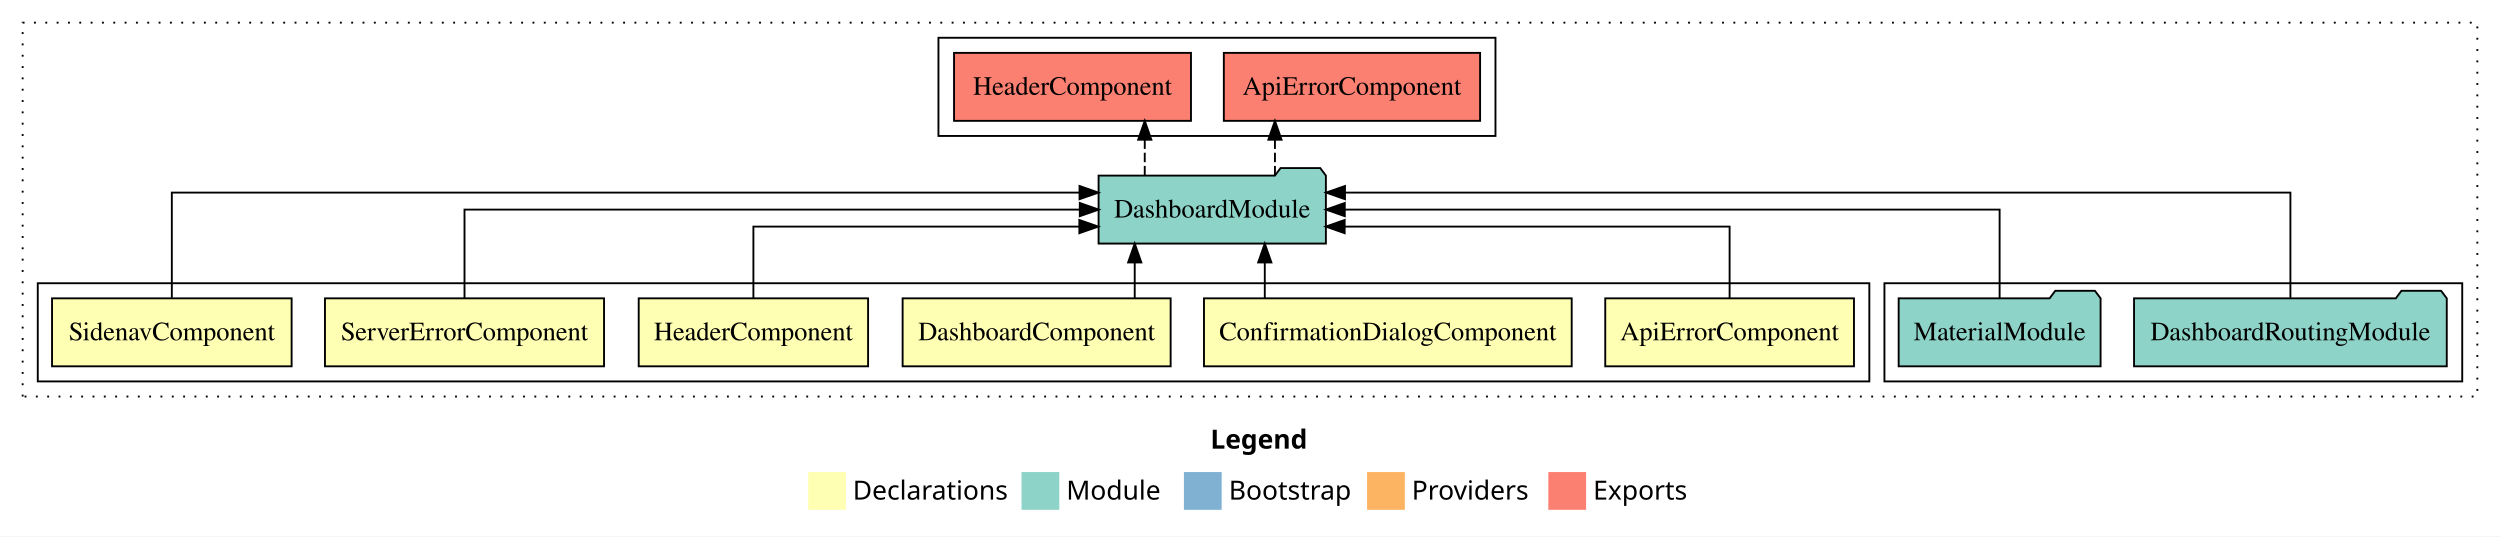
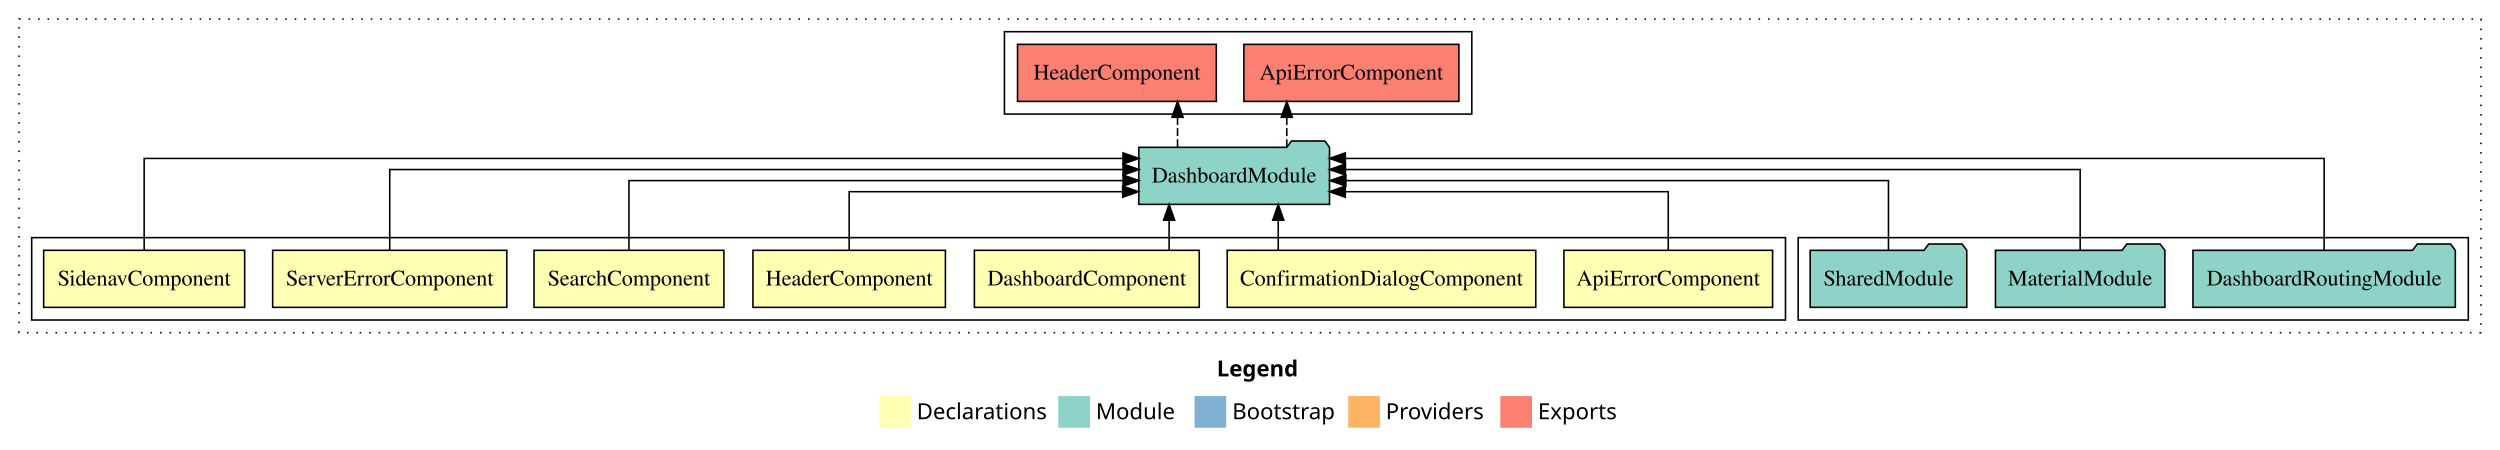
- <svg xmlns="http://www.w3.org/2000/svg" width="1324pt" height="284pt" viewBox="0.00 0.00 1324.00 284.00">
+ <svg xmlns="http://www.w3.org/2000/svg" width="1578pt" height="284pt" viewBox="0.00 0.00 1578.00 284.00">
  <g id="graph0" class="graph" transform="scale(1 1) rotate(0) translate(4 280)">
-     <polygon fill="white" stroke="transparent" points="-4,4 -4,-280 1320,-280 1320,4 -4,4" />
-     <text text-anchor="start" x="637.01" y="-42.4" font-family="Times-12" font-weight="bold" font-size="14.00">Legend</text>
-     <polygon fill="#ffffb3" stroke="transparent" points="424,-10 424,-30 444,-30 444,-10 424,-10" />
-     <text text-anchor="start" x="447.63" y="-15.4" font-family="Times-12" font-size="14.00">  Declarations</text>
-     <polygon fill="#8dd3c7" stroke="transparent" points="537,-10 537,-30 557,-30 557,-10 537,-10" />
-     <text text-anchor="start" x="560.73" y="-15.4" font-family="Times-12" font-size="14.00">  Module</text>
-     <polygon fill="#80b1d3" stroke="transparent" points="623,-10 623,-30 643,-30 643,-10 623,-10" />
-     <text text-anchor="start" x="646.78" y="-15.4" font-family="Times-12" font-size="14.00">  Bootstrap</text>
-     <polygon fill="#fdb462" stroke="transparent" points="720,-10 720,-30 740,-30 740,-10 720,-10" />
-     <text text-anchor="start" x="743.67" y="-15.4" font-family="Times-12" font-size="14.00">  Providers</text>
-     <polygon fill="#fb8072" stroke="transparent" points="816,-10 816,-30 836,-30 836,-10 816,-10" />
-     <text text-anchor="start" x="839.73" y="-15.4" font-family="Times-12" font-size="14.00">  Exports</text>
+     <polygon fill="white" stroke="transparent" points="-4,4 -4,-280 1574,-280 1574,4 -4,4" />
+     <text text-anchor="start" x="764.01" y="-42.4" font-family="Times-12" font-weight="bold" font-size="14.00">Legend</text>
+     <polygon fill="#ffffb3" stroke="transparent" points="551,-10 551,-30 571,-30 571,-10 551,-10" />
+     <text text-anchor="start" x="574.63" y="-15.4" font-family="Times-12" font-size="14.00">  Declarations</text>
+     <polygon fill="#8dd3c7" stroke="transparent" points="664,-10 664,-30 684,-30 684,-10 664,-10" />
+     <text text-anchor="start" x="687.73" y="-15.4" font-family="Times-12" font-size="14.00">  Module</text>
+     <polygon fill="#80b1d3" stroke="transparent" points="750,-10 750,-30 770,-30 770,-10 750,-10" />
+     <text text-anchor="start" x="773.78" y="-15.4" font-family="Times-12" font-size="14.00">  Bootstrap</text>
+     <polygon fill="#fdb462" stroke="transparent" points="847,-10 847,-30 867,-30 867,-10 847,-10" />
+     <text text-anchor="start" x="870.67" y="-15.4" font-family="Times-12" font-size="14.00">  Providers</text>
+     <polygon fill="#fb8072" stroke="transparent" points="943,-10 943,-30 963,-30 963,-10 943,-10" />
+     <text text-anchor="start" x="966.73" y="-15.4" font-family="Times-12" font-size="14.00">  Exports</text>
    <g id="clust1" class="cluster">
-       <polygon fill="none" stroke="black" stroke-dasharray="1,5" points="8,-70 8,-268 1308,-268 1308,-70 8,-70" />
+       <polygon fill="none" stroke="black" stroke-dasharray="1,5" points="8,-70 8,-268 1562,-268 1562,-70 8,-70" />
    </g>
-     <g id="clust9" class="cluster">
-       <polygon fill="none" stroke="black" points="994,-78 994,-130 1300,-130 1300,-78 994,-78" />
+     <g id="clust10" class="cluster">
+       <polygon fill="none" stroke="black" points="1131,-78 1131,-130 1554,-130 1554,-78 1131,-78" />
    </g>
    <g id="clust2" class="cluster">
-       <polygon fill="none" stroke="black" points="16,-78 16,-130 986,-130 986,-78 16,-78" />
+       <polygon fill="none" stroke="black" points="16,-78 16,-130 1123,-130 1123,-78 16,-78" />
    </g>
-     <g id="clust10" class="cluster">
-       <polygon fill="none" stroke="black" points="493,-208 493,-260 788,-260 788,-208 493,-208" />
+     <g id="clust11" class="cluster">
+       <polygon fill="none" stroke="black" points="630,-208 630,-260 925,-260 925,-208 630,-208" />
    </g>
    <g id="node1" class="node">
-       <polygon fill="#ffffb3" stroke="black" points="977.86,-122 846.14,-122 846.14,-86 977.86,-86 977.86,-122" />
-       <text text-anchor="middle" x="912" y="-99.8" font-family="Times,serif" font-size="14.00">ApiErrorComponent</text>
+       <polygon fill="#ffffb3" stroke="black" points="1114.86,-122 983.14,-122 983.14,-86 1114.86,-86 1114.86,-122" />
+       <text text-anchor="middle" x="1049" y="-99.8" font-family="Times,serif" font-size="14.00">ApiErrorComponent</text>
    </g>
-     <g id="node7" class="node">
-       <polygon fill="#8dd3c7" stroke="black" points="698.19,-187 695.19,-191 674.19,-191 671.19,-187 577.81,-187 577.81,-151 698.19,-151 698.19,-187" />
-       <text text-anchor="middle" x="638" y="-164.8" font-family="Times,serif" font-size="14.00">DashboardModule</text>
+     <g id="node8" class="node">
+       <polygon fill="#8dd3c7" stroke="black" points="835.19,-187 832.19,-191 811.19,-191 808.19,-187 714.81,-187 714.81,-151 835.19,-151 835.19,-187" />
+       <text text-anchor="middle" x="775" y="-164.8" font-family="Times,serif" font-size="14.00">DashboardModule</text>
    </g>
    <g id="edge1" class="edge">
-       <path fill="none" stroke="black" d="M912,-122.03C912,-138.4 912,-160 912,-160 912,-160 708.13,-160 708.13,-160" />
-       <polygon fill="black" stroke="black" points="708.13,-156.5 698.13,-160 708.13,-163.5 708.13,-156.5" />
+       <path fill="none" stroke="black" d="M1049,-122.01C1049,-138.05 1049,-159 1049,-159 1049,-159 845.13,-159 845.13,-159" />
+       <polygon fill="black" stroke="black" points="845.13,-155.5 835.13,-159 845.13,-162.5 845.13,-155.5" />
    </g>
    <g id="node2" class="node">
-       <polygon fill="#ffffb3" stroke="black" points="828.37,-122 633.63,-122 633.63,-86 828.37,-86 828.37,-122" />
-       <text text-anchor="middle" x="731" y="-99.8" font-family="Times,serif" font-size="14.00">ConfirmationDialogComponent</text>
+       <polygon fill="#ffffb3" stroke="black" points="965.37,-122 770.63,-122 770.63,-86 965.37,-86 965.37,-122" />
+       <text text-anchor="middle" x="868" y="-99.8" font-family="Times,serif" font-size="14.00">ConfirmationDialogComponent</text>
    </g>
    <g id="edge2" class="edge">
-       <path fill="none" stroke="black" d="M665.83,-122.11C665.83,-122.11 665.83,-140.99 665.83,-140.99" />
-       <polygon fill="black" stroke="black" points="662.33,-140.99 665.83,-150.99 669.33,-140.99 662.33,-140.99" />
+       <path fill="none" stroke="black" d="M802.83,-122.11C802.83,-122.11 802.83,-140.99 802.83,-140.99" />
+       <polygon fill="black" stroke="black" points="799.33,-140.99 802.83,-150.99 806.33,-140.99 799.33,-140.99" />
    </g>
    <g id="node3" class="node">
-       <polygon fill="#ffffb3" stroke="black" points="615.97,-122 474.03,-122 474.03,-86 615.97,-86 615.97,-122" />
-       <text text-anchor="middle" x="545" y="-99.8" font-family="Times,serif" font-size="14.00">DashboardComponent</text>
+       <polygon fill="#ffffb3" stroke="black" points="752.97,-122 611.03,-122 611.03,-86 752.97,-86 752.97,-122" />
+       <text text-anchor="middle" x="682" y="-99.8" font-family="Times,serif" font-size="14.00">DashboardComponent</text>
    </g>
    <g id="edge3" class="edge">
-       <path fill="none" stroke="black" d="M596.95,-122.11C596.95,-122.11 596.95,-140.99 596.95,-140.99" />
-       <polygon fill="black" stroke="black" points="593.45,-140.99 596.95,-150.99 600.45,-140.99 593.45,-140.99" />
+       <path fill="none" stroke="black" d="M733.95,-122.11C733.95,-122.11 733.95,-140.99 733.95,-140.99" />
+       <polygon fill="black" stroke="black" points="730.45,-140.99 733.95,-150.99 737.45,-140.99 730.45,-140.99" />
    </g>
    <g id="node4" class="node">
-       <polygon fill="#ffffb3" stroke="black" points="455.74,-122 334.26,-122 334.26,-86 455.74,-86 455.74,-122" />
-       <text text-anchor="middle" x="395" y="-99.8" font-family="Times,serif" font-size="14.00">HeaderComponent</text>
+       <polygon fill="#ffffb3" stroke="black" points="592.74,-122 471.26,-122 471.26,-86 592.74,-86 592.74,-122" />
+       <text text-anchor="middle" x="532" y="-99.8" font-family="Times,serif" font-size="14.00">HeaderComponent</text>
    </g>
    <g id="edge4" class="edge">
-       <path fill="none" stroke="black" d="M395,-122.03C395,-138.4 395,-160 395,-160 395,-160 567.62,-160 567.62,-160" />
-       <polygon fill="black" stroke="black" points="567.62,-163.5 577.62,-160 567.62,-156.5 567.62,-163.5" />
+       <path fill="none" stroke="black" d="M532,-122.01C532,-138.05 532,-159 532,-159 532,-159 704.62,-159 704.62,-159" />
+       <polygon fill="black" stroke="black" points="704.62,-162.5 714.62,-159 704.62,-155.5 704.62,-162.5" />
    </g>
    <g id="node5" class="node">
+       <polygon fill="#ffffb3" stroke="black" points="452.92,-122 333.08,-122 333.08,-86 452.92,-86 452.92,-122" />
+       <text text-anchor="middle" x="393" y="-99.8" font-family="Times,serif" font-size="14.00">SearchComponent</text>
+     </g>
+     <g id="edge5" class="edge">
+       <path fill="none" stroke="black" d="M393,-122.27C393,-140.56 393,-166 393,-166 393,-166 704.89,-166 704.89,-166" />
+       <polygon fill="black" stroke="black" points="704.89,-169.5 714.89,-166 704.89,-162.5 704.89,-169.5" />
+     </g>
+     <g id="node6" class="node">
      <polygon fill="#ffffb3" stroke="black" points="315.9,-122 168.1,-122 168.1,-86 315.9,-86 315.9,-122" />
      <text text-anchor="middle" x="242" y="-99.8" font-family="Times,serif" font-size="14.00">ServerErrorComponent</text>
    </g>
-     <g id="edge5" class="edge">
-       <path fill="none" stroke="black" d="M242,-122.11C242,-141.34 242,-169 242,-169 242,-169 567.86,-169 567.86,-169" />
-       <polygon fill="black" stroke="black" points="567.86,-172.5 577.86,-169 567.86,-165.5 567.86,-172.5" />
+     <g id="edge6" class="edge">
+       <path fill="none" stroke="black" d="M242,-122.13C242,-142.57 242,-173 242,-173 242,-173 704.89,-173 704.89,-173" />
+       <polygon fill="black" stroke="black" points="704.89,-176.5 714.89,-173 704.89,-169.5 704.89,-176.5" />
    </g>
-     <g id="node6" class="node">
+     <g id="node7" class="node">
      <polygon fill="#ffffb3" stroke="black" points="150.44,-122 23.56,-122 23.56,-86 150.44,-86 150.44,-122" />
      <text text-anchor="middle" x="87" y="-99.8" font-family="Times,serif" font-size="14.00">SidenavComponent</text>
    </g>
-     <g id="edge6" class="edge">
-       <path fill="none" stroke="black" d="M87,-122.29C87,-144.21 87,-178 87,-178 87,-178 567.72,-178 567.72,-178" />
-       <polygon fill="black" stroke="black" points="567.72,-181.5 577.72,-178 567.72,-174.5 567.72,-181.5" />
+     <g id="edge7" class="edge">
+       <path fill="none" stroke="black" d="M87,-122.01C87,-144.49 87,-180 87,-180 87,-180 704.85,-180 704.85,-180" />
+       <polygon fill="black" stroke="black" points="704.85,-183.5 714.85,-180 704.85,-176.5 704.85,-183.5" />
+     </g>
+     <g id="node12" class="node">
+       <polygon fill="#fb8072" stroke="black" points="916.86,-252 781.14,-252 781.14,-216 916.86,-216 916.86,-252" />
+       <text text-anchor="middle" x="849" y="-229.8" font-family="Times,serif" font-size="14.00">ApiErrorComponent </text>
+     </g>
+     <g id="edge11" class="edge">
+       <path fill="none" stroke="black" stroke-dasharray="5,2" d="M808.21,-187.11C808.21,-187.11 808.21,-205.99 808.21,-205.99" />
+       <polygon fill="black" stroke="black" points="804.71,-205.99 808.21,-215.99 811.71,-205.99 804.71,-205.99" />
+     </g>
+     <g id="node13" class="node">
+       <polygon fill="#fb8072" stroke="black" points="763.74,-252 638.26,-252 638.26,-216 763.74,-216 763.74,-252" />
+       <text text-anchor="middle" x="701" y="-229.8" font-family="Times,serif" font-size="14.00">HeaderComponent </text>
+     </g>
+     <g id="edge12" class="edge">
+       <path fill="none" stroke="black" stroke-dasharray="5,2" d="M739.26,-187.11C739.26,-187.11 739.26,-205.99 739.26,-205.99" />
+       <polygon fill="black" stroke="black" points="735.76,-205.99 739.26,-215.99 742.76,-205.99 735.76,-205.99" />
+     </g>
+     <g id="node9" class="node">
+       <polygon fill="#8dd3c7" stroke="black" points="1545.81,-122 1542.81,-126 1521.81,-126 1518.81,-122 1380.19,-122 1380.19,-86 1545.81,-86 1545.81,-122" />
+       <text text-anchor="middle" x="1463" y="-99.8" font-family="Times,serif" font-size="14.00">DashboardRoutingModule</text>
+     </g>
+     <g id="edge8" class="edge">
+       <path fill="none" stroke="black" d="M1463,-122.01C1463,-144.49 1463,-180 1463,-180 1463,-180 845.15,-180 845.15,-180" />
+       <polygon fill="black" stroke="black" points="845.15,-176.5 835.15,-180 845.15,-183.5 845.15,-176.5" />
    </g>
    <g id="node10" class="node">
-       <polygon fill="#fb8072" stroke="black" points="779.86,-252 644.14,-252 644.14,-216 779.86,-216 779.86,-252" />
-       <text text-anchor="middle" x="712" y="-229.8" font-family="Times,serif" font-size="14.00">ApiErrorComponent </text>
+       <polygon fill="#8dd3c7" stroke="black" points="1362.47,-122 1359.47,-126 1338.47,-126 1335.47,-122 1255.53,-122 1255.53,-86 1362.47,-86 1362.47,-122" />
+       <text text-anchor="middle" x="1309" y="-99.8" font-family="Times,serif" font-size="14.00">MaterialModule</text>
    </g>
    <g id="edge9" class="edge">
-       <path fill="none" stroke="black" stroke-dasharray="5,2" d="M671.21,-187.11C671.21,-187.11 671.21,-205.99 671.21,-205.99" />
-       <polygon fill="black" stroke="black" points="667.71,-205.99 671.21,-215.99 674.71,-205.99 667.71,-205.99" />
+       <path fill="none" stroke="black" d="M1309,-122.13C1309,-142.57 1309,-173 1309,-173 1309,-173 845.22,-173 845.22,-173" />
+       <polygon fill="black" stroke="black" points="845.22,-169.5 835.22,-173 845.22,-176.5 845.22,-169.5" />
    </g>
    <g id="node11" class="node">
-       <polygon fill="#fb8072" stroke="black" points="626.74,-252 501.26,-252 501.26,-216 626.74,-216 626.74,-252" />
-       <text text-anchor="middle" x="564" y="-229.8" font-family="Times,serif" font-size="14.00">HeaderComponent </text>
+       <polygon fill="#8dd3c7" stroke="black" points="1237.42,-122 1234.42,-126 1213.42,-126 1210.42,-122 1138.58,-122 1138.58,-86 1237.42,-86 1237.42,-122" />
+       <text text-anchor="middle" x="1188" y="-99.8" font-family="Times,serif" font-size="14.00">SharedModule</text>
    </g>
    <g id="edge10" class="edge">
-       <path fill="none" stroke="black" stroke-dasharray="5,2" d="M602.26,-187.11C602.26,-187.11 602.26,-205.99 602.26,-205.99" />
-       <polygon fill="black" stroke="black" points="598.76,-205.99 602.26,-215.99 605.76,-205.99 598.76,-205.99" />
-     </g>
-     <g id="node8" class="node">
-       <polygon fill="#8dd3c7" stroke="black" points="1291.81,-122 1288.81,-126 1267.81,-126 1264.81,-122 1126.19,-122 1126.19,-86 1291.81,-86 1291.81,-122" />
-       <text text-anchor="middle" x="1209" y="-99.8" font-family="Times,serif" font-size="14.00">DashboardRoutingModule</text>
-     </g>
-     <g id="edge7" class="edge">
-       <path fill="none" stroke="black" d="M1209,-122.29C1209,-144.21 1209,-178 1209,-178 1209,-178 708.3,-178 708.3,-178" />
-       <polygon fill="black" stroke="black" points="708.3,-174.5 698.3,-178 708.3,-181.5 708.3,-174.5" />
-     </g>
-     <g id="node9" class="node">
-       <polygon fill="#8dd3c7" stroke="black" points="1108.47,-122 1105.47,-126 1084.47,-126 1081.47,-122 1001.53,-122 1001.53,-86 1108.47,-86 1108.47,-122" />
-       <text text-anchor="middle" x="1055" y="-99.8" font-family="Times,serif" font-size="14.00">MaterialModule</text>
-     </g>
-     <g id="edge8" class="edge">
-       <path fill="none" stroke="black" d="M1055,-122.11C1055,-141.34 1055,-169 1055,-169 1055,-169 708.19,-169 708.19,-169" />
-       <polygon fill="black" stroke="black" points="708.19,-165.5 698.19,-169 708.19,-172.5 708.19,-165.5" />
+       <path fill="none" stroke="black" d="M1188,-122.27C1188,-140.56 1188,-166 1188,-166 1188,-166 845.5,-166 845.5,-166" />
+       <polygon fill="black" stroke="black" points="845.5,-162.5 835.5,-166 845.5,-169.5 845.5,-162.5" />
    </g>
  </g>
</svg>
